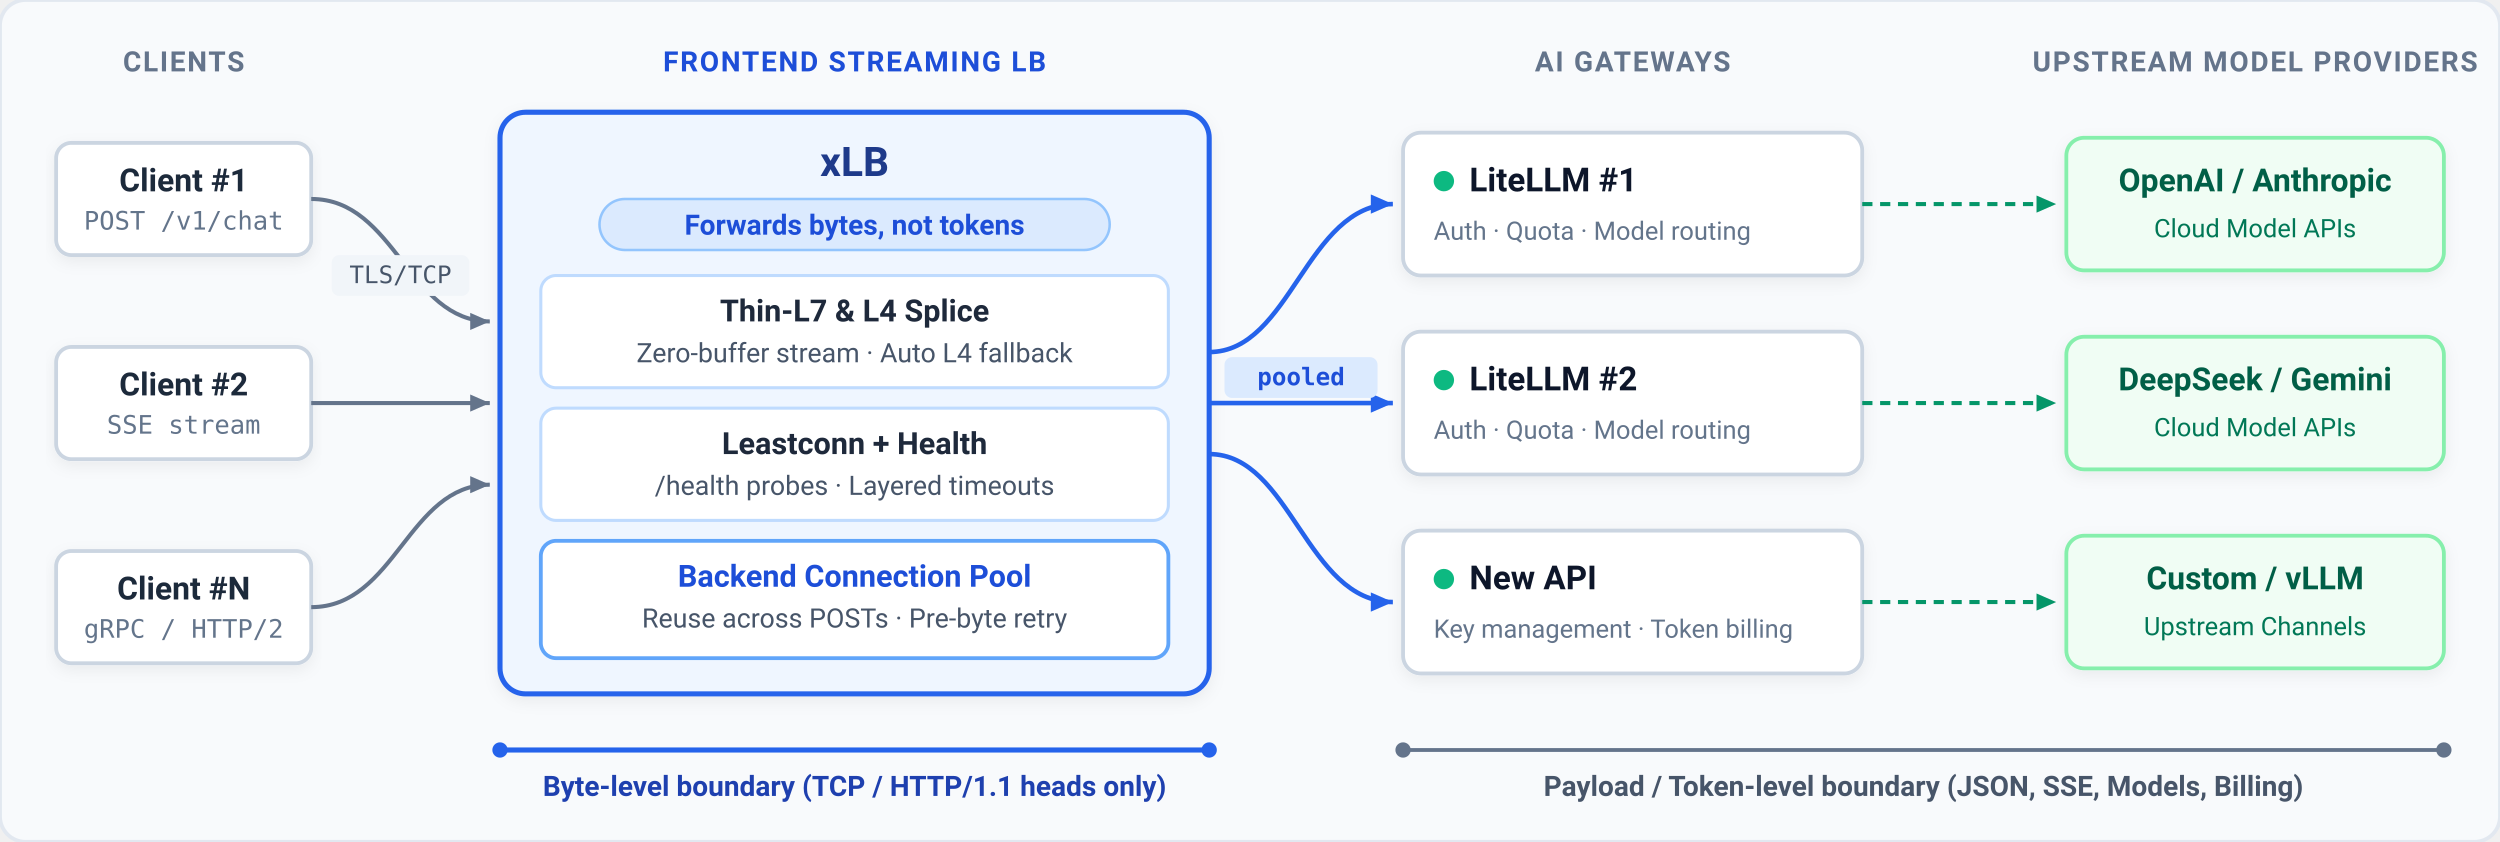
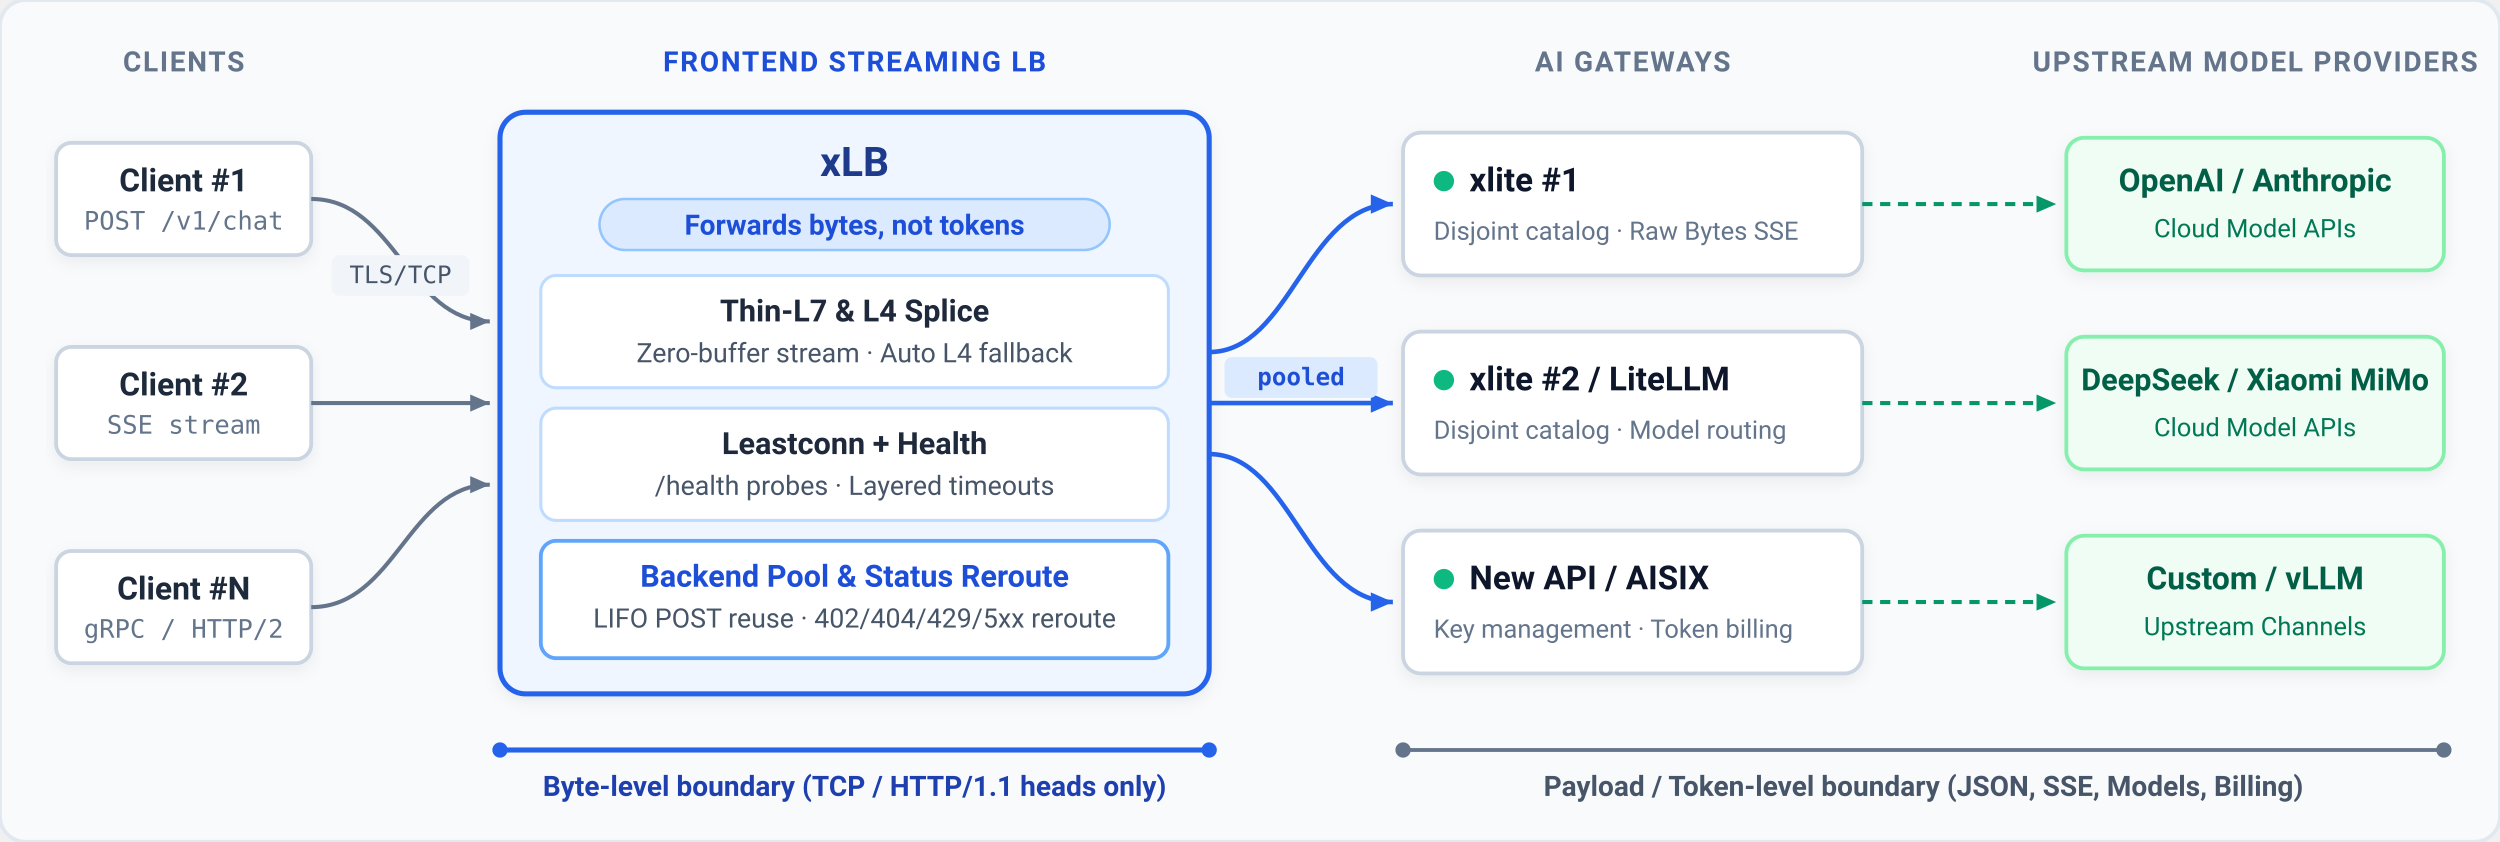
<svg xmlns="http://www.w3.org/2000/svg" viewBox="0 0 980 330" width="100%" height="auto" font-family="-apple-system, BlinkMacSystemFont, 'Segoe UI', Roboto, Helvetica, Arial, sans-serif">
  <defs>
    <marker id="arrow-slate" viewBox="0 0 10 10" refX="8" refY="5" markerWidth="6" markerHeight="6" orient="auto-start-reverse">
      <path d="M 0 1.5 L 8 5 L 0 8.5 z" fill="#64748B" />
    </marker>
    <marker id="arrow-blue" viewBox="0 0 10 10" refX="8" refY="5" markerWidth="6" markerHeight="6" orient="auto-start-reverse">
      <path d="M 0 1.5 L 8 5 L 0 8.5 z" fill="#2563EB" />
    </marker>
    <marker id="arrow-emerald" viewBox="0 0 10 10" refX="8" refY="5" markerWidth="6" markerHeight="6" orient="auto-start-reverse">
      <path d="M 0 1.5 L 8 5 L 0 8.5 z" fill="#059669" />
    </marker>
    <filter id="shadow" x="-4%" y="-4%" width="108%" height="112%">
      <feDropShadow dx="0" dy="2" stdDeviation="3" flood-color="#0F172A" flood-opacity="0.06" />
    </filter>
  </defs>
  <rect x="0" y="0" width="980" height="330" rx="10" fill="#F8FAFC" stroke="#E2E8F0" stroke-width="1.5" />
  <g font-size="11" font-weight="600" fill="#64748B" letter-spacing="0.06em" text-anchor="middle">
    <text x="72" y="28">CLIENTS</text>
    <text x="335" y="28" fill="#1D4ED8">FRONTEND STREAMING LB</text>
    <text x="640" y="28">AI GATEWAYS</text>
    <text x="884" y="28">UPSTREAM MODEL PROVIDERS</text>
  </g>
  <g filter="url(#shadow)">
    <rect x="22" y="56" width="100" height="44" rx="6" fill="#FFFFFF" stroke="#CBD5E1" stroke-width="1.5" />
    <text x="72" y="75" text-anchor="middle" font-size="12.5" font-weight="600" fill="#1E293B">Client #1</text>
    <text x="72" y="90" text-anchor="middle" font-size="10" font-family="ui-monospace, SFMono-Regular, Menlo, monospace" fill="#64748B">POST /v1/chat</text>
    <rect x="22" y="136" width="100" height="44" rx="6" fill="#FFFFFF" stroke="#CBD5E1" stroke-width="1.5" />
    <text x="72" y="155" text-anchor="middle" font-size="12.5" font-weight="600" fill="#1E293B">Client #2</text>
    <text x="72" y="170" text-anchor="middle" font-size="10" font-family="ui-monospace, SFMono-Regular, Menlo, monospace" fill="#64748B">SSE stream</text>
    <rect x="22" y="216" width="100" height="44" rx="6" fill="#FFFFFF" stroke="#CBD5E1" stroke-width="1.5" />
    <text x="72" y="235" text-anchor="middle" font-size="12.5" font-weight="600" fill="#1E293B">Client #N</text>
    <text x="72" y="250" text-anchor="middle" font-size="10" font-family="ui-monospace, SFMono-Regular, Menlo, monospace" fill="#64748B">gRPC / HTTP/2</text>
  </g>
  <g fill="none" stroke="#64748B" stroke-width="1.6" marker-end="url(#arrow-slate)">
    <path d="M 122 78 C 155 78, 160 126, 192 126" />
    <path d="M 122 158 L 192 158" />
    <path d="M 122 238 C 155 238, 160 190, 192 190" />
  </g>
  <rect x="130" y="100" width="54" height="16" rx="3" fill="#F1F5F9" />
  <text x="157" y="111" text-anchor="middle" font-size="9.5" font-family="ui-monospace, SFMono-Regular, Menlo, monospace" fill="#475569">TLS/TCP</text>
  <g filter="url(#shadow)">
    <rect x="196" y="44" width="278" height="228" rx="10" fill="#EFF6FF" stroke="#2563EB" stroke-width="2" />
  </g>
  <text x="335" y="69" text-anchor="middle" font-size="16" font-weight="700" fill="#1E3A8A">xLB</text>
  <rect x="235" y="78" width="200" height="20" rx="10" fill="#DBEAFE" stroke="#93C5FD" stroke-width="1" />
  <text x="335" y="92" text-anchor="middle" font-size="11" font-weight="600" fill="#1D4ED8">Forwards bytes, not tokens</text>
  <g text-anchor="middle">
    <rect x="212" y="108" width="246" height="44" rx="6" fill="#FFFFFF" stroke="#BFDBFE" stroke-width="1.2" />
    <text x="335" y="126" font-size="12" font-weight="600" fill="#1E293B">Thin-L7 &amp; L4 Splice</text>
    <text x="335" y="142" font-size="10.5" fill="#475569">Zero-buffer stream · Auto L4 fallback</text>
    <rect x="212" y="160" width="246" height="44" rx="6" fill="#FFFFFF" stroke="#BFDBFE" stroke-width="1.2" />
    <text x="335" y="178" font-size="12" font-weight="600" fill="#1E293B">Leastconn + Health</text>
    <text x="335" y="194" font-size="10.5" fill="#475569">/health probes · Layered timeouts</text>
    <rect x="212" y="212" width="246" height="46" rx="6" fill="#FFFFFF" stroke="#60A5FA" stroke-width="1.5" />
-     <text x="335" y="230" font-size="12" font-weight="700" fill="#1D4ED8">Backend Connection Pool</text>
-     <text x="335" y="246" font-size="10.5" fill="#475569">Reuse across POSTs · Pre-byte retry</text>
+     <text x="335" y="230" font-size="12" font-weight="700" fill="#1D4ED8">Backend Pool &amp; Status Reroute</text>
+     <text x="335" y="246" font-size="10.5" fill="#475569">LIFO POST reuse · 402/404/429/5xx reroute</text>
  </g>
  <g fill="none" stroke="#2563EB" stroke-width="1.8" marker-end="url(#arrow-blue)">
    <path d="M 474 138 C 506 138, 512 80, 546 80" />
    <path d="M 474 158 L 546 158" />
    <path d="M 474 178 C 506 178, 512 236, 546 236" />
  </g>
  <rect x="480" y="140" width="60" height="16" rx="3" fill="#DBEAFE" />
  <text x="510" y="151" text-anchor="middle" font-size="9.5" font-weight="600" font-family="ui-monospace, SFMono-Regular, Menlo, monospace" fill="#1D4ED8">pooled</text>
  <g filter="url(#shadow)">
    <rect x="550" y="52" width="180" height="56" rx="7" fill="#FFFFFF" stroke="#CBD5E1" stroke-width="1.5" />
    <circle cx="566" cy="71" r="4" fill="#10B981" />
-     <text x="576" y="75" font-size="13" font-weight="700" fill="#0F172A">LiteLLM #1</text>
-     <text x="562" y="94" font-size="10" fill="#64748B">Auth · Quota · Model routing</text>
+     <text x="576" y="75" font-size="13" font-weight="700" fill="#0F172A">xlite #1</text>
+     <text x="562" y="94" font-size="10" fill="#64748B">Disjoint catalog · Raw Bytes SSE</text>
    <rect x="550" y="130" width="180" height="56" rx="7" fill="#FFFFFF" stroke="#CBD5E1" stroke-width="1.5" />
    <circle cx="566" cy="149" r="4" fill="#10B981" />
-     <text x="576" y="153" font-size="13" font-weight="700" fill="#0F172A">LiteLLM #2</text>
-     <text x="562" y="172" font-size="10" fill="#64748B">Auth · Quota · Model routing</text>
+     <text x="576" y="153" font-size="13" font-weight="700" fill="#0F172A">xlite #2 / LiteLLM</text>
+     <text x="562" y="172" font-size="10" fill="#64748B">Disjoint catalog · Model routing</text>
    <rect x="550" y="208" width="180" height="56" rx="7" fill="#FFFFFF" stroke="#CBD5E1" stroke-width="1.5" />
    <circle cx="566" cy="227" r="4" fill="#10B981" />
-     <text x="576" y="231" font-size="13" font-weight="700" fill="#0F172A">New API</text>
+     <text x="576" y="231" font-size="13" font-weight="700" fill="#0F172A">New API / AISIX</text>
    <text x="562" y="250" font-size="10" fill="#64748B">Key management · Token billing</text>
  </g>
  <g fill="none" stroke="#059669" stroke-width="1.6" stroke-dasharray="4 3" marker-end="url(#arrow-emerald)">
    <path d="M 730 80 L 806 80" />
    <path d="M 730 158 L 806 158" />
    <path d="M 730 236 L 806 236" />
  </g>
  <g filter="url(#shadow)">
    <rect x="810" y="54" width="148" height="52" rx="7" fill="#F0FDF4" stroke="#86EFAC" stroke-width="1.5" />
    <text x="884" y="75" text-anchor="middle" font-size="12.5" font-weight="700" fill="#065F46">OpenAI / Anthropic</text>
    <text x="884" y="93" text-anchor="middle" font-size="10" fill="#047857">Cloud Model APIs</text>
    <rect x="810" y="132" width="148" height="52" rx="7" fill="#F0FDF4" stroke="#86EFAC" stroke-width="1.5" />
-     <text x="884" y="153" text-anchor="middle" font-size="12.5" font-weight="700" fill="#065F46">DeepSeek / Gemini</text>
+     <text x="884" y="153" text-anchor="middle" font-size="12" font-weight="700" fill="#065F46">DeepSeek / Xiaomi MiMo</text>
    <text x="884" y="171" text-anchor="middle" font-size="10" fill="#047857">Cloud Model APIs</text>
    <rect x="810" y="210" width="148" height="52" rx="7" fill="#F0FDF4" stroke="#86EFAC" stroke-width="1.5" />
    <text x="884" y="231" text-anchor="middle" font-size="12.5" font-weight="700" fill="#065F46">Custom / vLLM</text>
    <text x="884" y="249" text-anchor="middle" font-size="10" fill="#047857">Upstream Channels</text>
  </g>
  <g>
    <line x1="196" y1="294" x2="474" y2="294" stroke="#2563EB" stroke-width="2" />
    <circle cx="196" cy="294" r="3" fill="#2563EB" />
    <circle cx="474" cy="294" r="3" fill="#2563EB" />
    <text x="335" y="312" text-anchor="middle" font-size="11" font-weight="600" fill="#1E40AF">Byte-level boundary (TCP / HTTP/1.1 heads only)</text>
    <line x1="550" y1="294" x2="958" y2="294" stroke="#64748B" stroke-width="1.5" />
    <circle cx="550" cy="294" r="3" fill="#64748B" />
    <circle cx="958" cy="294" r="3" fill="#64748B" />
    <text x="754" y="312" text-anchor="middle" font-size="11" font-weight="600" fill="#475569">Payload / Token-level boundary (JSON, SSE, Models, Billing)</text>
  </g>
</svg>
